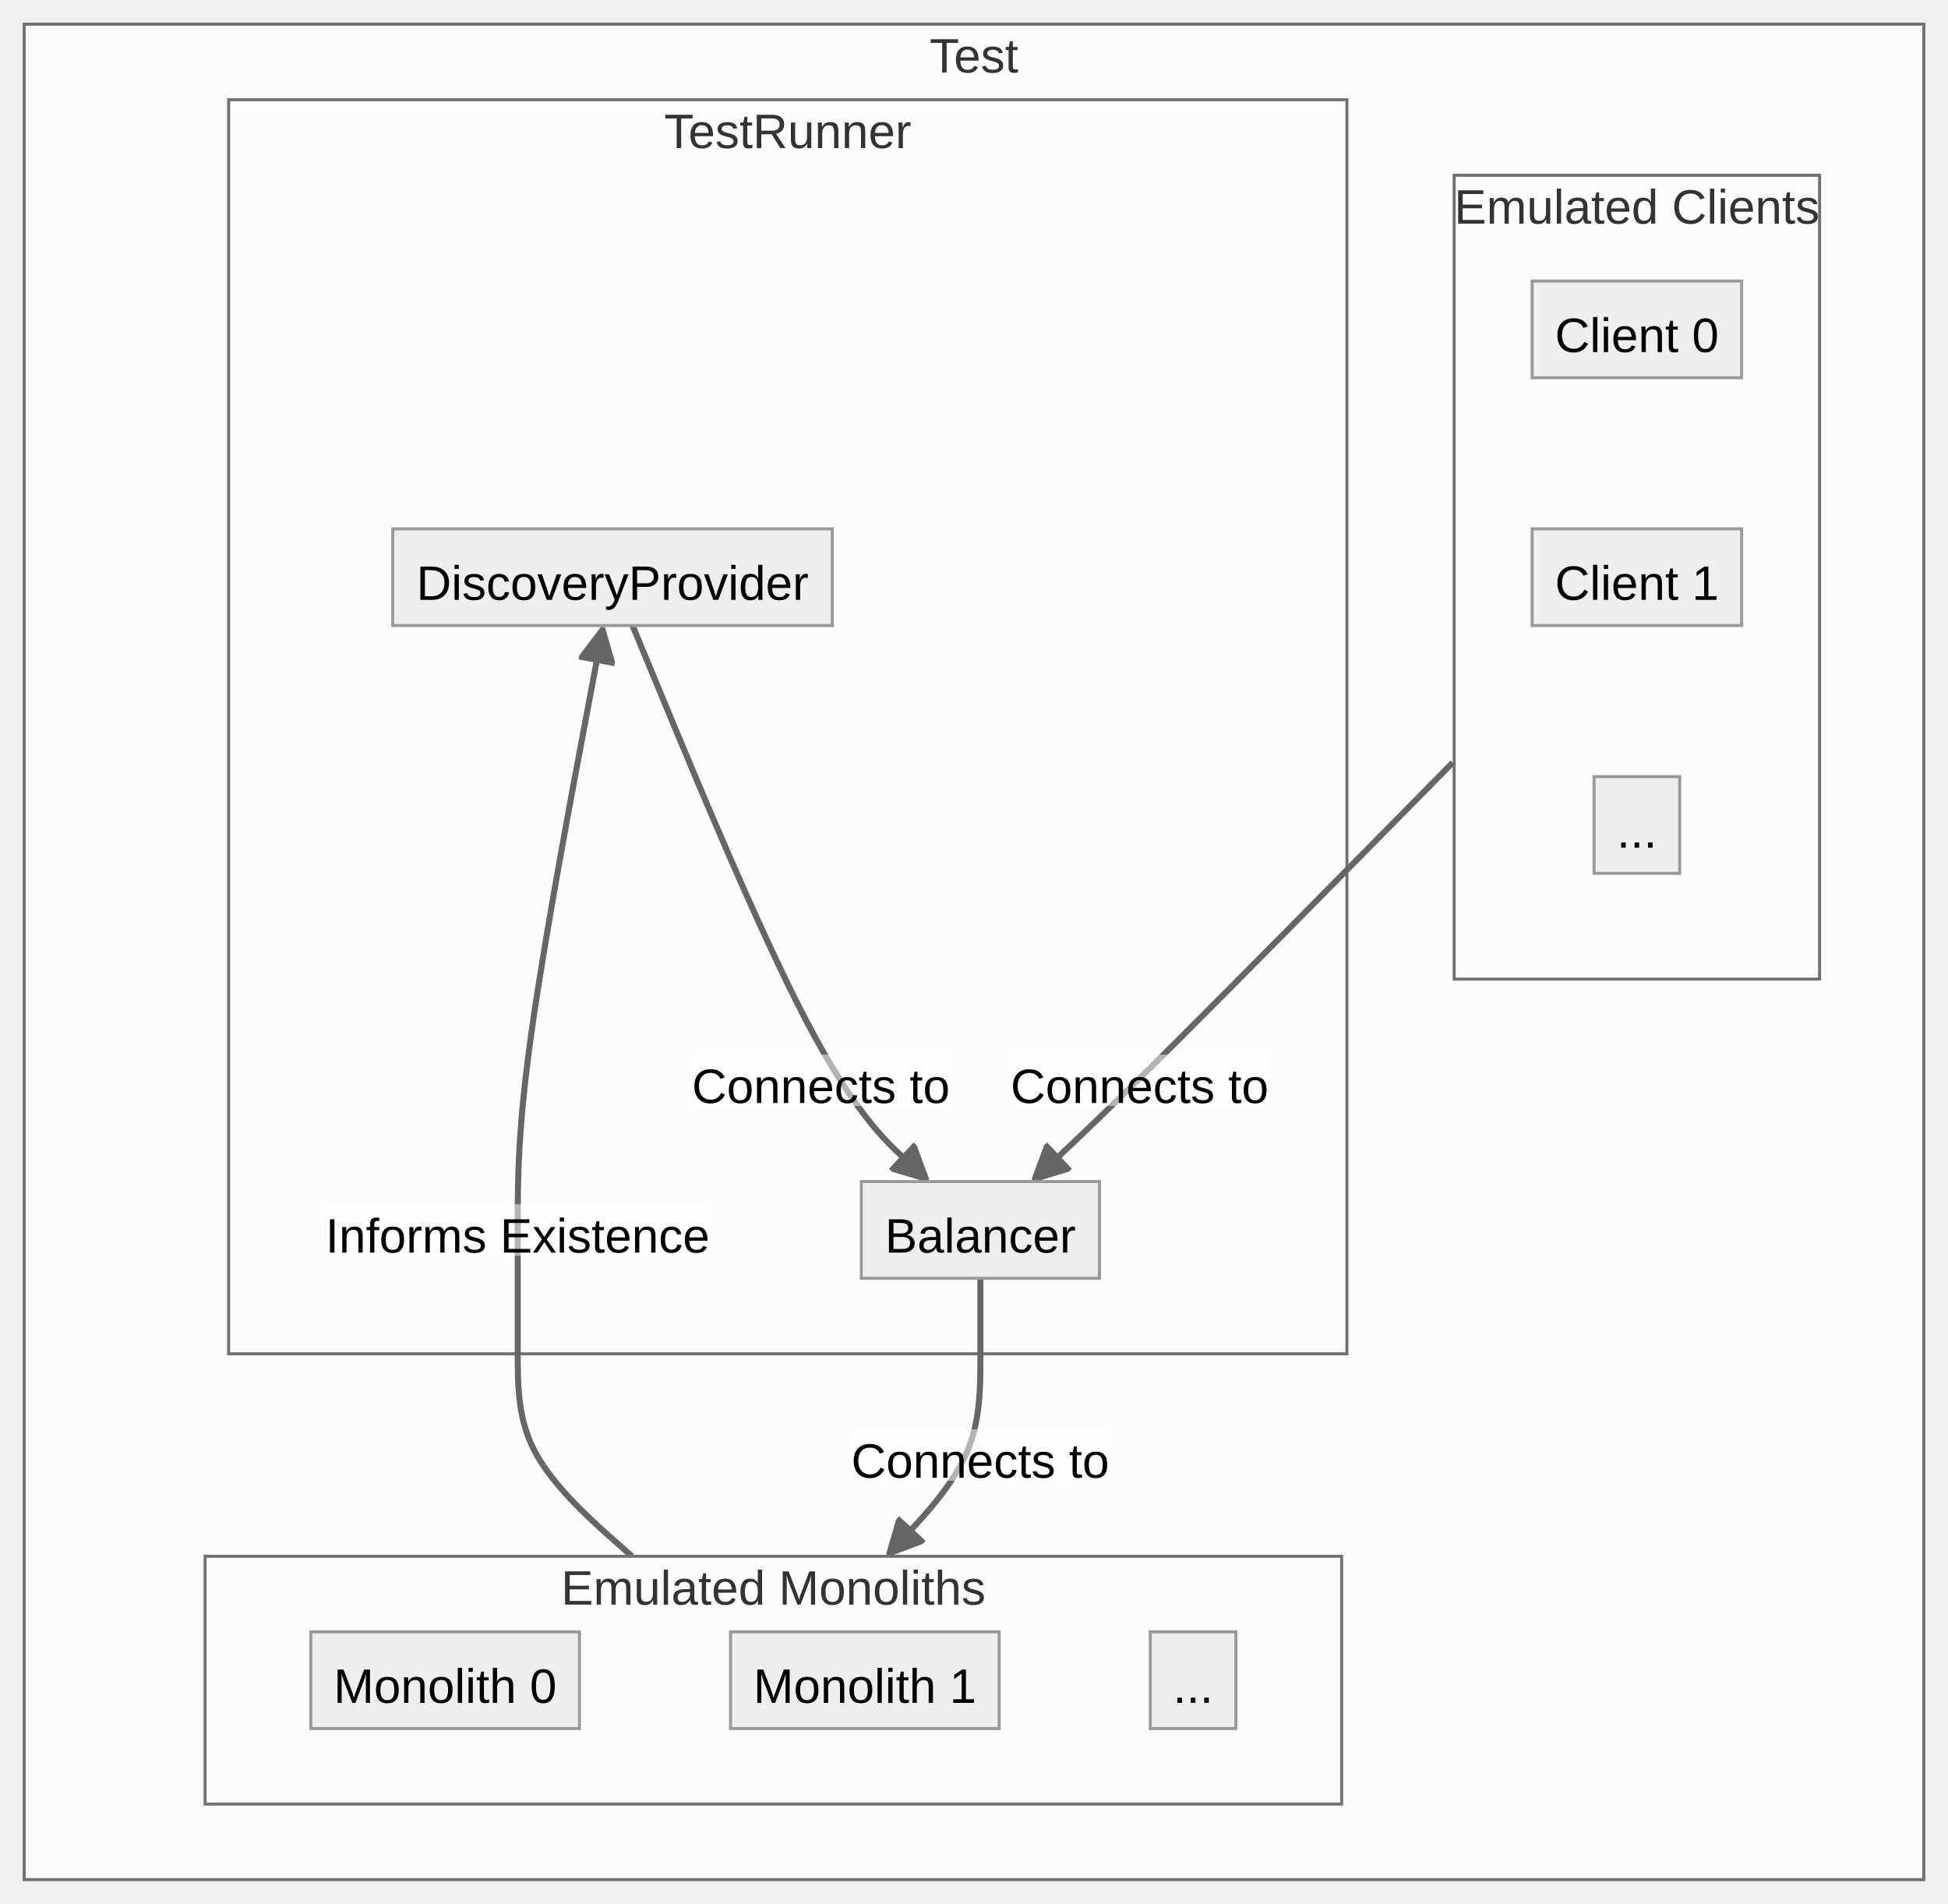
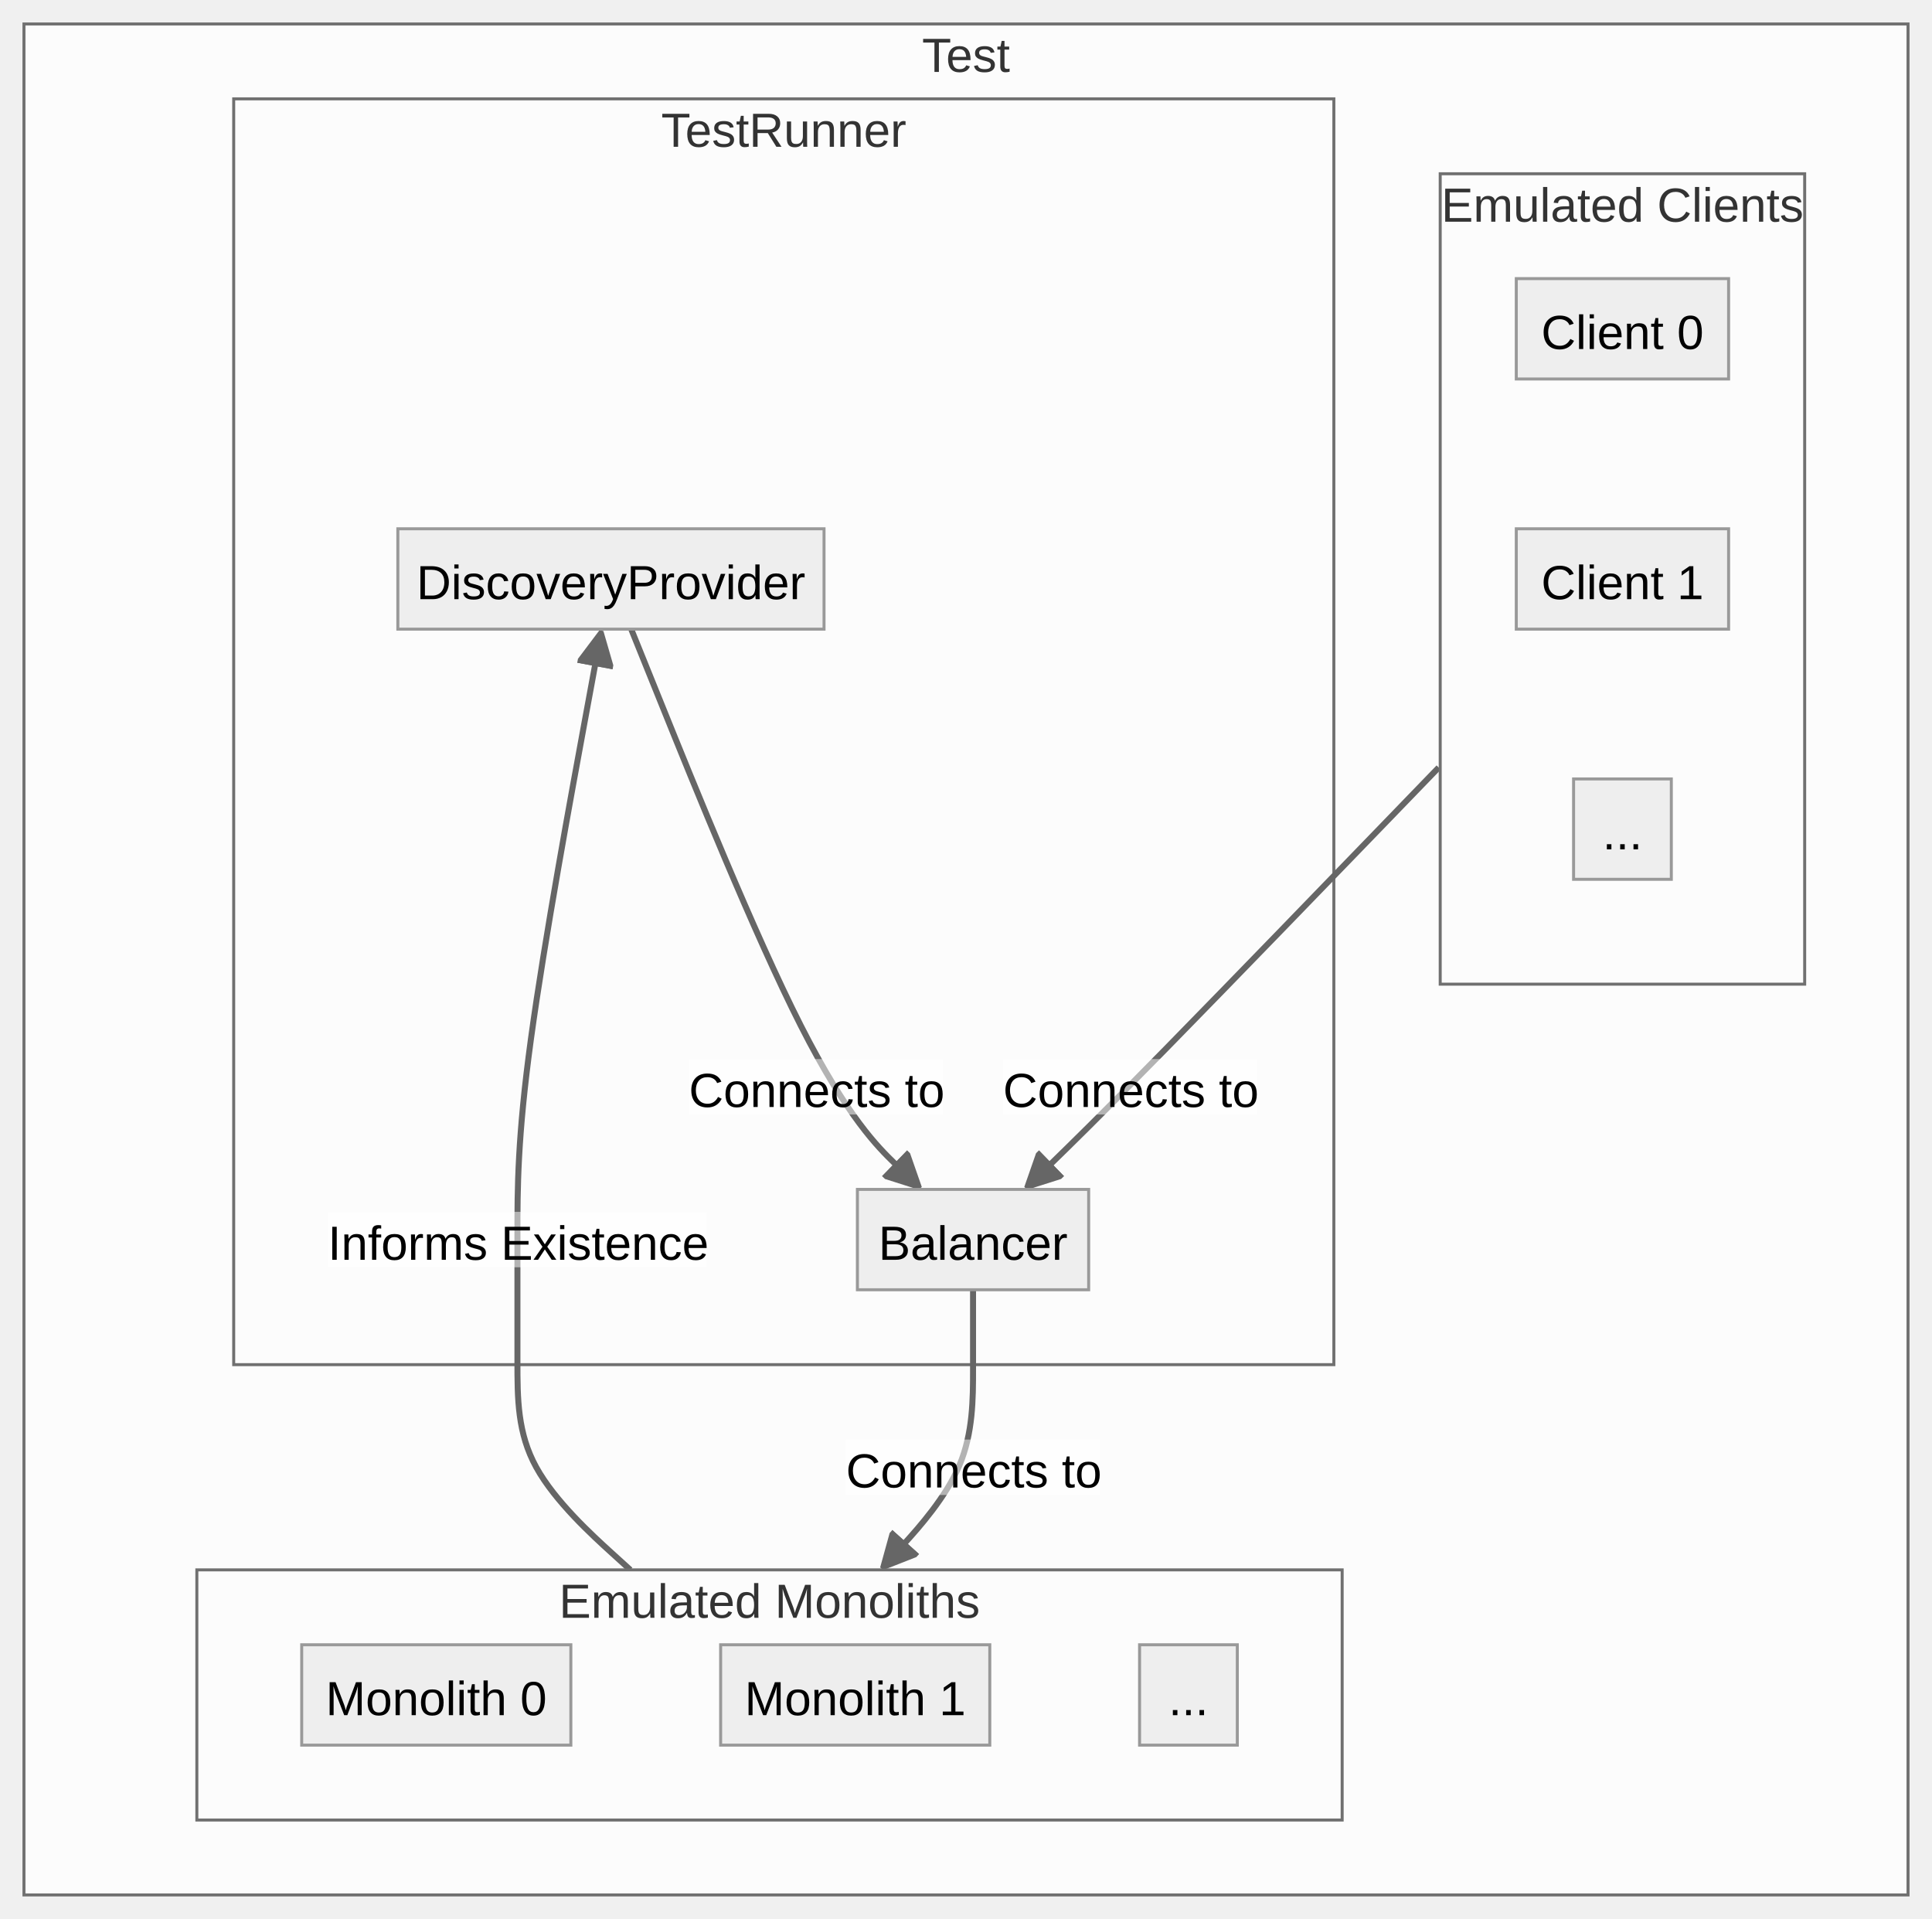
- <svg xmlns="http://www.w3.org/2000/svg" aria-roledescription="flowchart-v2" role="graphics-document document" viewBox="-7.5 -8 644.766 630" style="max-width: 644.766px; background-color: white;" width="100%" id="my-svg">
+ <svg xmlns="http://www.w3.org/2000/svg" aria-roledescription="flowchart-v2" role="graphics-document document" viewBox="-7.5 -8 644.918 640.5" style="max-width: 644.918px; background-color: white;" width="100%" id="my-svg">
  <style>#my-svg{font-family:"trebuchet ms",verdana,arial,sans-serif;font-size:16px;fill:#000000;}#my-svg .error-icon{fill:#552222;}#my-svg .error-text{fill:#552222;stroke:#552222;}#my-svg .edge-thickness-normal{stroke-width:2px;}#my-svg .edge-thickness-thick{stroke-width:3.5px;}#my-svg .edge-pattern-solid{stroke-dasharray:0;}#my-svg .edge-pattern-dashed{stroke-dasharray:3;}#my-svg .edge-pattern-dotted{stroke-dasharray:2;}#my-svg .marker{fill:#666;stroke:#666;}#my-svg .marker.cross{stroke:#666;}#my-svg svg{font-family:"trebuchet ms",verdana,arial,sans-serif;font-size:16px;}#my-svg .label{font-family:"trebuchet ms",verdana,arial,sans-serif;color:#000000;}#my-svg .cluster-label text{fill:#333;}#my-svg .cluster-label span,#my-svg p{color:#333;}#my-svg .label text,#my-svg span,#my-svg p{fill:#000000;color:#000000;}#my-svg .node rect,#my-svg .node circle,#my-svg .node ellipse,#my-svg .node polygon,#my-svg .node path{fill:#eee;stroke:#999;stroke-width:1px;}#my-svg .flowchart-label text{text-anchor:middle;}#my-svg .node .label{text-align:center;}#my-svg .node.clickable{cursor:pointer;}#my-svg .arrowheadPath{fill:#333333;}#my-svg .edgePath .path{stroke:#666;stroke-width:2.0px;}#my-svg .flowchart-link{stroke:#666;fill:none;}#my-svg .edgeLabel{background-color:white;text-align:center;}#my-svg .edgeLabel rect{opacity:0.5;background-color:white;fill:white;}#my-svg .labelBkg{background-color:rgba(255, 255, 255, 0.5);}#my-svg .cluster rect{fill:hsl(0, 0%, 98.922%);stroke:#707070;stroke-width:1px;}#my-svg .cluster text{fill:#333;}#my-svg .cluster span,#my-svg p{color:#333;}#my-svg div.mermaidTooltip{position:absolute;text-align:center;max-width:200px;padding:2px;font-family:"trebuchet ms",verdana,arial,sans-serif;font-size:12px;background:hsl(-160, 0%, 93.333%);border:1px solid #707070;border-radius:2px;pointer-events:none;z-index:100;}#my-svg .flowchartTitleText{text-anchor:middle;font-size:18px;fill:#000000;}#my-svg :root{--mermaid-font-family:"trebuchet ms",verdana,arial,sans-serif;}</style>
  <g>
    <marker orient="auto" markerHeight="12" markerWidth="12" markerUnits="userSpaceOnUse" refY="5" refX="6" viewBox="0 0 10 10" class="marker flowchart" id="my-svg_flowchart-pointEnd">
      <path style="stroke-width: 1; stroke-dasharray: 1, 0;" class="arrowMarkerPath" d="M 0 0 L 10 5 L 0 10 z" />
    </marker>
    <marker orient="auto" markerHeight="12" markerWidth="12" markerUnits="userSpaceOnUse" refY="5" refX="4.5" viewBox="0 0 10 10" class="marker flowchart" id="my-svg_flowchart-pointStart">
      <path style="stroke-width: 1; stroke-dasharray: 1, 0;" class="arrowMarkerPath" d="M 0 5 L 10 10 L 10 0 z" />
    </marker>
    <marker orient="auto" markerHeight="11" markerWidth="11" markerUnits="userSpaceOnUse" refY="5" refX="11" viewBox="0 0 10 10" class="marker flowchart" id="my-svg_flowchart-circleEnd">
      <circle style="stroke-width: 1; stroke-dasharray: 1, 0;" class="arrowMarkerPath" r="5" cy="5" cx="5" />
    </marker>
    <marker orient="auto" markerHeight="11" markerWidth="11" markerUnits="userSpaceOnUse" refY="5" refX="-1" viewBox="0 0 10 10" class="marker flowchart" id="my-svg_flowchart-circleStart">
      <circle style="stroke-width: 1; stroke-dasharray: 1, 0;" class="arrowMarkerPath" r="5" cy="5" cx="5" />
    </marker>
    <marker orient="auto" markerHeight="11" markerWidth="11" markerUnits="userSpaceOnUse" refY="5.2" refX="12" viewBox="0 0 11 11" class="marker cross flowchart" id="my-svg_flowchart-crossEnd">
      <path style="stroke-width: 2; stroke-dasharray: 1, 0;" class="arrowMarkerPath" d="M 1,1 l 9,9 M 10,1 l -9,9" />
    </marker>
    <marker orient="auto" markerHeight="11" markerWidth="11" markerUnits="userSpaceOnUse" refY="5.2" refX="-1" viewBox="0 0 11 11" class="marker cross flowchart" id="my-svg_flowchart-crossStart">
      <path style="stroke-width: 2; stroke-dasharray: 1, 0;" class="arrowMarkerPath" d="M 1,1 l 9,9 M 10,1 l -9,9" />
    </marker>
    <g class="root">
      <g class="clusters" />
      <g class="edgePaths" />
      <g class="edgeLabels" />
      <g class="nodes">
        <g transform="translate(-7.5, -8)" class="root">
          <g class="clusters">
            <g id="Test" class="cluster default flowchart-label">
-               <rect height="614" width="628.766" y="8" x="8" ry="0" rx="0" style="" />
-               <g transform="translate(322.3828, 8)" class="cluster-label">
+               <rect height="624.5" width="628.918" y="8" x="8" ry="0" rx="0" style="" />
+               <g transform="translate(322.459, 8)" class="cluster-label">
                <text style="">
                  <tspan class="row" x="0" dy="1em" xml:space="preserve">Test</tspan>
                </text>
              </g>
            </g>
            <g id="TestRunner" class="cluster default flowchart-label">
-               <rect height="415" width="370.137" y="33" x="75.676" ry="0" rx="0" style="" />
-               <g transform="translate(260.7441, 33)" class="cluster-label">
+               <rect height="422.5" width="367.242" y="33" x="78.012" ry="0" rx="0" style="" />
+               <g transform="translate(261.6328, 33)" class="cluster-label">
                <text style="">
                  <tspan class="row" x="0" dy="1em" xml:space="preserve">TestRunner</tspan>
                </text>
              </g>
            </g>
          </g>
          <g class="edgePaths">
-             <path marker-end="url(#my-svg_flowchart-pointEnd)" style="fill:none;" class="edge-thickness-normal edge-pattern-solid flowchart-link LS-DiscoveryProvider LE-Balancer" id="L-DiscoveryProvider-Balancer-0" d="M209.365,207L219.763,232.083C230.161,257.167,250.956,307.333,266.659,337.395C282.362,367.458,292.972,377.415,298.277,382.394L303.582,387.373" />
-             <path marker-end="url(#my-svg_flowchart-pointEnd)" style="fill:none;" class="edge-thickness-normal edge-pattern-solid flowchart-link LS-Balancer LE-Monoliths" id="L-Balancer-Monoliths-0" d="M324.494,423L324.494,427.167C324.494,431.333,324.494,439.667,324.494,449.417C324.494,459.167,324.494,470.333,319.922,480.852C315.35,491.371,306.205,501.241,301.633,506.177L297.06,511.112" />
-             <path marker-end="url(#my-svg_flowchart-pointEnd)" style="fill:none;" class="edge-thickness-normal edge-pattern-solid flowchart-link LS-Clients LE-Balancer" id="L-Clients-Balancer-0" d="M480.812,252.379L463.55,269.899C446.287,287.419,411.762,322.46,389.194,344.959C366.626,367.458,356.017,377.415,350.712,382.394L345.407,387.373" />
-             <path marker-end="url(#my-svg_flowchart-pointEnd)" style="fill:none;" class="edge-thickness-normal edge-pattern-solid flowchart-link LS-Monoliths LE-DiscoveryProvider" id="L-Monoliths-DiscoveryProvider-0" d="M209.184,515L202.88,509.417C196.576,503.833,183.969,492.667,177.665,481.5C171.361,470.333,171.361,459.167,171.361,446.75C171.361,434.333,171.361,420.667,171.361,405.583C171.361,390.5,171.361,374,175.924,341.535C180.486,309.069,189.611,260.639,194.174,236.424L198.736,212.208" />
+             <path marker-end="url(#my-svg_flowchart-pointEnd)" style="fill:none;" class="edge-thickness-normal edge-pattern-solid flowchart-link LS-DiscoveryProvider LE-Balancer" id="L-DiscoveryProvider-Balancer-0" d="M210.701,210L220.981,235.458C231.261,260.917,251.821,311.833,267.336,342.384C282.851,372.935,293.322,383.12,298.557,388.212L303.792,393.304" />
+             <path marker-end="url(#my-svg_flowchart-pointEnd)" style="fill:none;" class="edge-thickness-normal edge-pattern-solid flowchart-link LS-Balancer LE-Monoliths" id="L-Balancer-Monoliths-0" d="M324.811,430.5L324.811,434.667C324.811,438.833,324.811,447.167,324.811,457.042C324.811,466.917,324.811,478.333,320.261,489.094C315.711,499.854,306.612,509.958,302.062,515.01L297.513,520.062" />
+             <path marker-end="url(#my-svg_flowchart-pointEnd)" style="fill:none;" class="edge-thickness-normal edge-pattern-solid flowchart-link LS-Clients LE-Balancer" id="L-Clients-Balancer-0" d="M480.254,256.181L463.085,273.943C445.916,291.704,411.578,327.227,389.174,350.081C366.77,372.935,356.3,383.12,351.064,388.212L345.829,393.304" />
+             <path marker-end="url(#my-svg_flowchart-pointEnd)" style="fill:none;" class="edge-thickness-normal edge-pattern-solid flowchart-link LS-Monoliths LE-DiscoveryProvider" id="L-Monoliths-DiscoveryProvider-0" d="M210.418,524L204.135,518.292C197.853,512.583,185.288,501.167,179.005,489.75C172.723,478.333,172.723,466.917,172.723,454.25C172.723,441.583,172.723,427.667,172.723,412.208C172.723,396.75,172.723,379.75,177.251,346.66C181.779,313.571,190.836,264.392,195.365,239.802L199.893,215.212" />
          </g>
          <g class="edgeLabels">
-             <g transform="translate(271.752, 357.5)" class="edgeLabel">
-               <g transform="translate(-42.74219, -8.5)" class="label">
-                 <rect height="17" width="85.484" ry="0" rx="0" />
+             <g transform="translate(272.3809, 362.75)" class="edgeLabel">
+               <g transform="translate(-42.42969, -9.25)" class="label">
+                 <rect height="18.5" width="84.837" ry="0" rx="0" />
                <text style="">
                  <tspan class="row" x="0" dy="1em" xml:space="preserve">Connects to</tspan>
                </text>
              </g>
            </g>
-             <g transform="translate(324.4941, 481.5)" class="edgeLabel">
-               <g transform="translate(-42.74219, -8.5)" class="label">
-                 <rect height="17" width="85.484" ry="0" rx="0" />
+             <g transform="translate(324.8105, 489.75)" class="edgeLabel">
+               <g transform="translate(-42.42969, -9.25)" class="label">
+                 <rect height="18.5" width="84.837" ry="0" rx="0" />
                <text style="">
                  <tspan class="row" x="0" dy="1em" xml:space="preserve">Connects to</tspan>
                </text>
              </g>
            </g>
-             <g transform="translate(377.2363, 357.5)" class="edgeLabel">
-               <g transform="translate(-42.74219, -8.5)" class="label">
-                 <rect height="17" width="85.484" ry="0" rx="0" />
+             <g transform="translate(377.2402, 362.75)" class="edgeLabel">
+               <g transform="translate(-42.42969, -9.25)" class="label">
+                 <rect height="18.5" width="84.837" ry="0" rx="0" />
                <text style="">
                  <tspan class="row" x="0" dy="1em" xml:space="preserve">Connects to</tspan>
                </text>
              </g>
            </g>
-             <g transform="translate(171.3613, 407)" class="edgeLabel">
-               <g transform="translate(-63.62891, -8.5)" class="label">
-                 <rect height="17" width="127.258" ry="0" rx="0" />
+             <g transform="translate(172.7227, 413.75)" class="edgeLabel">
+               <g transform="translate(-63.28906, -9.25)" class="label">
+                 <rect height="18.5" width="126.541" ry="0" rx="0" />
                <text style="">
                  <tspan class="row" x="0" dy="1em" xml:space="preserve">Informs Existence</tspan>
                </text>
              </g>
            </g>
          </g>
          <g class="nodes">
-             <g transform="translate(202.7324, 191)" id="flowchart-DiscoveryProvider-0" class="node default default flowchart-label">
-               <rect height="32" width="145.484" y="-16" x="-72.742" ry="0" rx="0" style="" class="basic label-container" />
-               <g transform="translate(0, -8.5)" style="" class="label">
+             <g transform="translate(203.9375, 193.25)" id="flowchart-DiscoveryProvider-0" class="node default default flowchart-label">
+               <rect height="33.5" width="142.266" y="-16.75" x="-71.133" ry="0" rx="0" style="" class="basic label-container" />
+               <g transform="translate(0, -9.25)" style="" class="label">
                <rect />
                <text style="">
                  <tspan class="row" x="0" dy="1em" xml:space="preserve">DiscoveryProvider</tspan>
                </text>
              </g>
            </g>
-             <g transform="translate(324.4941, 407)" id="flowchart-Balancer-1" class="node default default flowchart-label">
-               <rect height="32" width="78.82" y="-16" x="-39.41" ry="0" rx="0" style="" class="basic label-container" />
-               <g transform="translate(0, -8.5)" style="" class="label">
+             <g transform="translate(324.8105, 413.75)" id="flowchart-Balancer-1" class="node default default flowchart-label">
+               <rect height="33.5" width="77.195" y="-16.75" x="-38.598" ry="0" rx="0" style="" class="basic label-container" />
+               <g transform="translate(0, -9.25)" style="" class="label">
                <rect />
                <text style="">
                  <tspan class="row" x="0" dy="1em" xml:space="preserve">Balancer</tspan>
                </text>
              </g>
            </g>
-             <g transform="translate(59.88086, 507)" class="root">
+             <g transform="translate(57.71094, 516)" class="root">
              <g class="clusters">
                <g id="Monoliths" class="cluster default flowchart-label">
-                   <rect height="82" width="376.188" y="8" x="8" ry="0" rx="0" style="" />
-                   <g transform="translate(196.0938, 8)" class="cluster-label">
+                   <rect height="83.5" width="382.312" y="8" x="8" ry="0" rx="0" style="" />
+                   <g transform="translate(199.1562, 8)" class="cluster-label">
                    <text style="">
                      <tspan class="row" x="0" dy="1em" xml:space="preserve">Emulated Monoliths</tspan>
                    </text>
                  </g>
                </g>
              </g>
              <g class="edgePaths" />
              <g class="edgeLabels" />
              <g class="nodes">
-                 <g transform="translate(87.46094, 49)" id="flowchart-m0-7" class="node default default flowchart-label">
-                   <rect height="32" width="88.922" y="-16" x="-44.461" ry="0" rx="0" style="" class="basic label-container" />
-                   <g transform="translate(0, -8.5)" style="" class="label">
+                 <g transform="translate(87.92188, 49.75)" id="flowchart-m0-7" class="node default default flowchart-label">
+                   <rect height="33.5" width="89.844" y="-16.75" x="-44.922" ry="0" rx="0" style="" class="basic label-container" />
+                   <g transform="translate(0, -9.25)" style="" class="label">
                    <rect />
                    <text style="">
                      <tspan class="row" x="0" dy="1em" xml:space="preserve">Monolith 0</tspan>
                    </text>
                  </g>
                </g>
-                 <g transform="translate(226.3828, 49)" id="flowchart-m1-8" class="node default default flowchart-label">
-                   <rect height="32" width="88.922" y="-16" x="-44.461" ry="0" rx="0" style="" class="basic label-container" />
-                   <g transform="translate(0, -8.5)" style="" class="label">
+                 <g transform="translate(227.7656, 49.75)" id="flowchart-m1-8" class="node default default flowchart-label">
+                   <rect height="33.5" width="89.844" y="-16.75" x="-44.922" ry="0" rx="0" style="" class="basic label-container" />
+                   <g transform="translate(0, -9.25)" style="" class="label">
                    <rect />
                    <text style="">
                      <tspan class="row" x="0" dy="1em" xml:space="preserve">Monolith 1</tspan>
                    </text>
                  </g>
                </g>
-                 <g transform="translate(335.0156, 49)" id="flowchart-mn-9" class="node default default flowchart-label">
-                   <rect height="32" width="28.344" y="-16" x="-14.172" ry="0" rx="0" style="" class="basic label-container" />
-                   <g transform="translate(0, -8.5)" style="" class="label">
+                 <g transform="translate(339, 49.75)" id="flowchart-mn-9" class="node default default flowchart-label">
+                   <rect height="33.5" width="32.625" y="-16.75" x="-16.312" ry="0" rx="0" style="" class="basic label-container" />
+                   <g transform="translate(0, -9.25)" style="" class="label">
                    <rect />
                    <text style="">
                      <tspan class="row" x="0" dy="1em" xml:space="preserve">...</tspan>
                    </text>
                  </g>
                </g>
              </g>
            </g>
-             <g transform="translate(474.1133, 50)" class="root">
+             <g transform="translate(473.1484, 50)" class="root">
              <g class="clusters">
                <g id="Clients" class="cluster default flowchart-label">
-                   <rect height="266" width="120.953" y="8" x="7.199" ry="0" rx="0" style="" />
-                   <g transform="translate(67.67578, 8)" class="cluster-label">
+                   <rect height="270.5" width="121.664" y="8" x="7.605" ry="0" rx="0" style="" />
+                   <g transform="translate(68.4375, 8)" class="cluster-label">
                    <text style="">
                      <tspan class="row" x="0" dy="1em" xml:space="preserve">Emulated Clients</tspan>
                    </text>
                  </g>
                </g>
              </g>
              <g class="edgePaths" />
              <g class="edgeLabels" />
              <g class="nodes">
-                 <g transform="translate(67.67578, 59)" id="flowchart-c0-4" class="node default default flowchart-label">
-                   <rect height="32" width="69.352" y="-16" x="-34.676" ry="0" rx="0" style="" class="basic label-container" />
-                   <g transform="translate(0, -8.5)" style="" class="label">
+                 <g transform="translate(68.4375, 59.75)" id="flowchart-c0-4" class="node default default flowchart-label">
+                   <rect height="33.5" width="70.875" y="-16.75" x="-35.438" ry="0" rx="0" style="" class="basic label-container" />
+                   <g transform="translate(0, -9.25)" style="" class="label">
                    <rect />
                    <text style="">
                      <tspan class="row" x="0" dy="1em" xml:space="preserve">Client 0</tspan>
                    </text>
                  </g>
                </g>
-                 <g transform="translate(67.67578, 141)" id="flowchart-c1-5" class="node default default flowchart-label">
-                   <rect height="32" width="69.352" y="-16" x="-34.676" ry="0" rx="0" style="" class="basic label-container" />
-                   <g transform="translate(0, -8.5)" style="" class="label">
+                 <g transform="translate(68.4375, 143.25)" id="flowchart-c1-5" class="node default default flowchart-label">
+                   <rect height="33.5" width="70.875" y="-16.75" x="-35.438" ry="0" rx="0" style="" class="basic label-container" />
+                   <g transform="translate(0, -9.25)" style="" class="label">
                    <rect />
                    <text style="">
                      <tspan class="row" x="0" dy="1em" xml:space="preserve">Client 1</tspan>
                    </text>
                  </g>
                </g>
-                 <g transform="translate(67.67578, 223)" id="flowchart-cn-6" class="node default default flowchart-label">
-                   <rect height="32" width="28.344" y="-16" x="-14.172" ry="0" rx="0" style="" class="basic label-container" />
-                   <g transform="translate(0, -8.5)" style="" class="label">
+                 <g transform="translate(68.4375, 226.75)" id="flowchart-cn-6" class="node default default flowchart-label">
+                   <rect height="33.5" width="32.625" y="-16.75" x="-16.312" ry="0" rx="0" style="" class="basic label-container" />
+                   <g transform="translate(0, -9.25)" style="" class="label">
                    <rect />
                    <text style="">
                      <tspan class="row" x="0" dy="1em" xml:space="preserve">...</tspan>
                    </text>
                  </g>
                </g>
              </g>
            </g>
          </g>
        </g>
      </g>
    </g>
  </g>
</svg>
